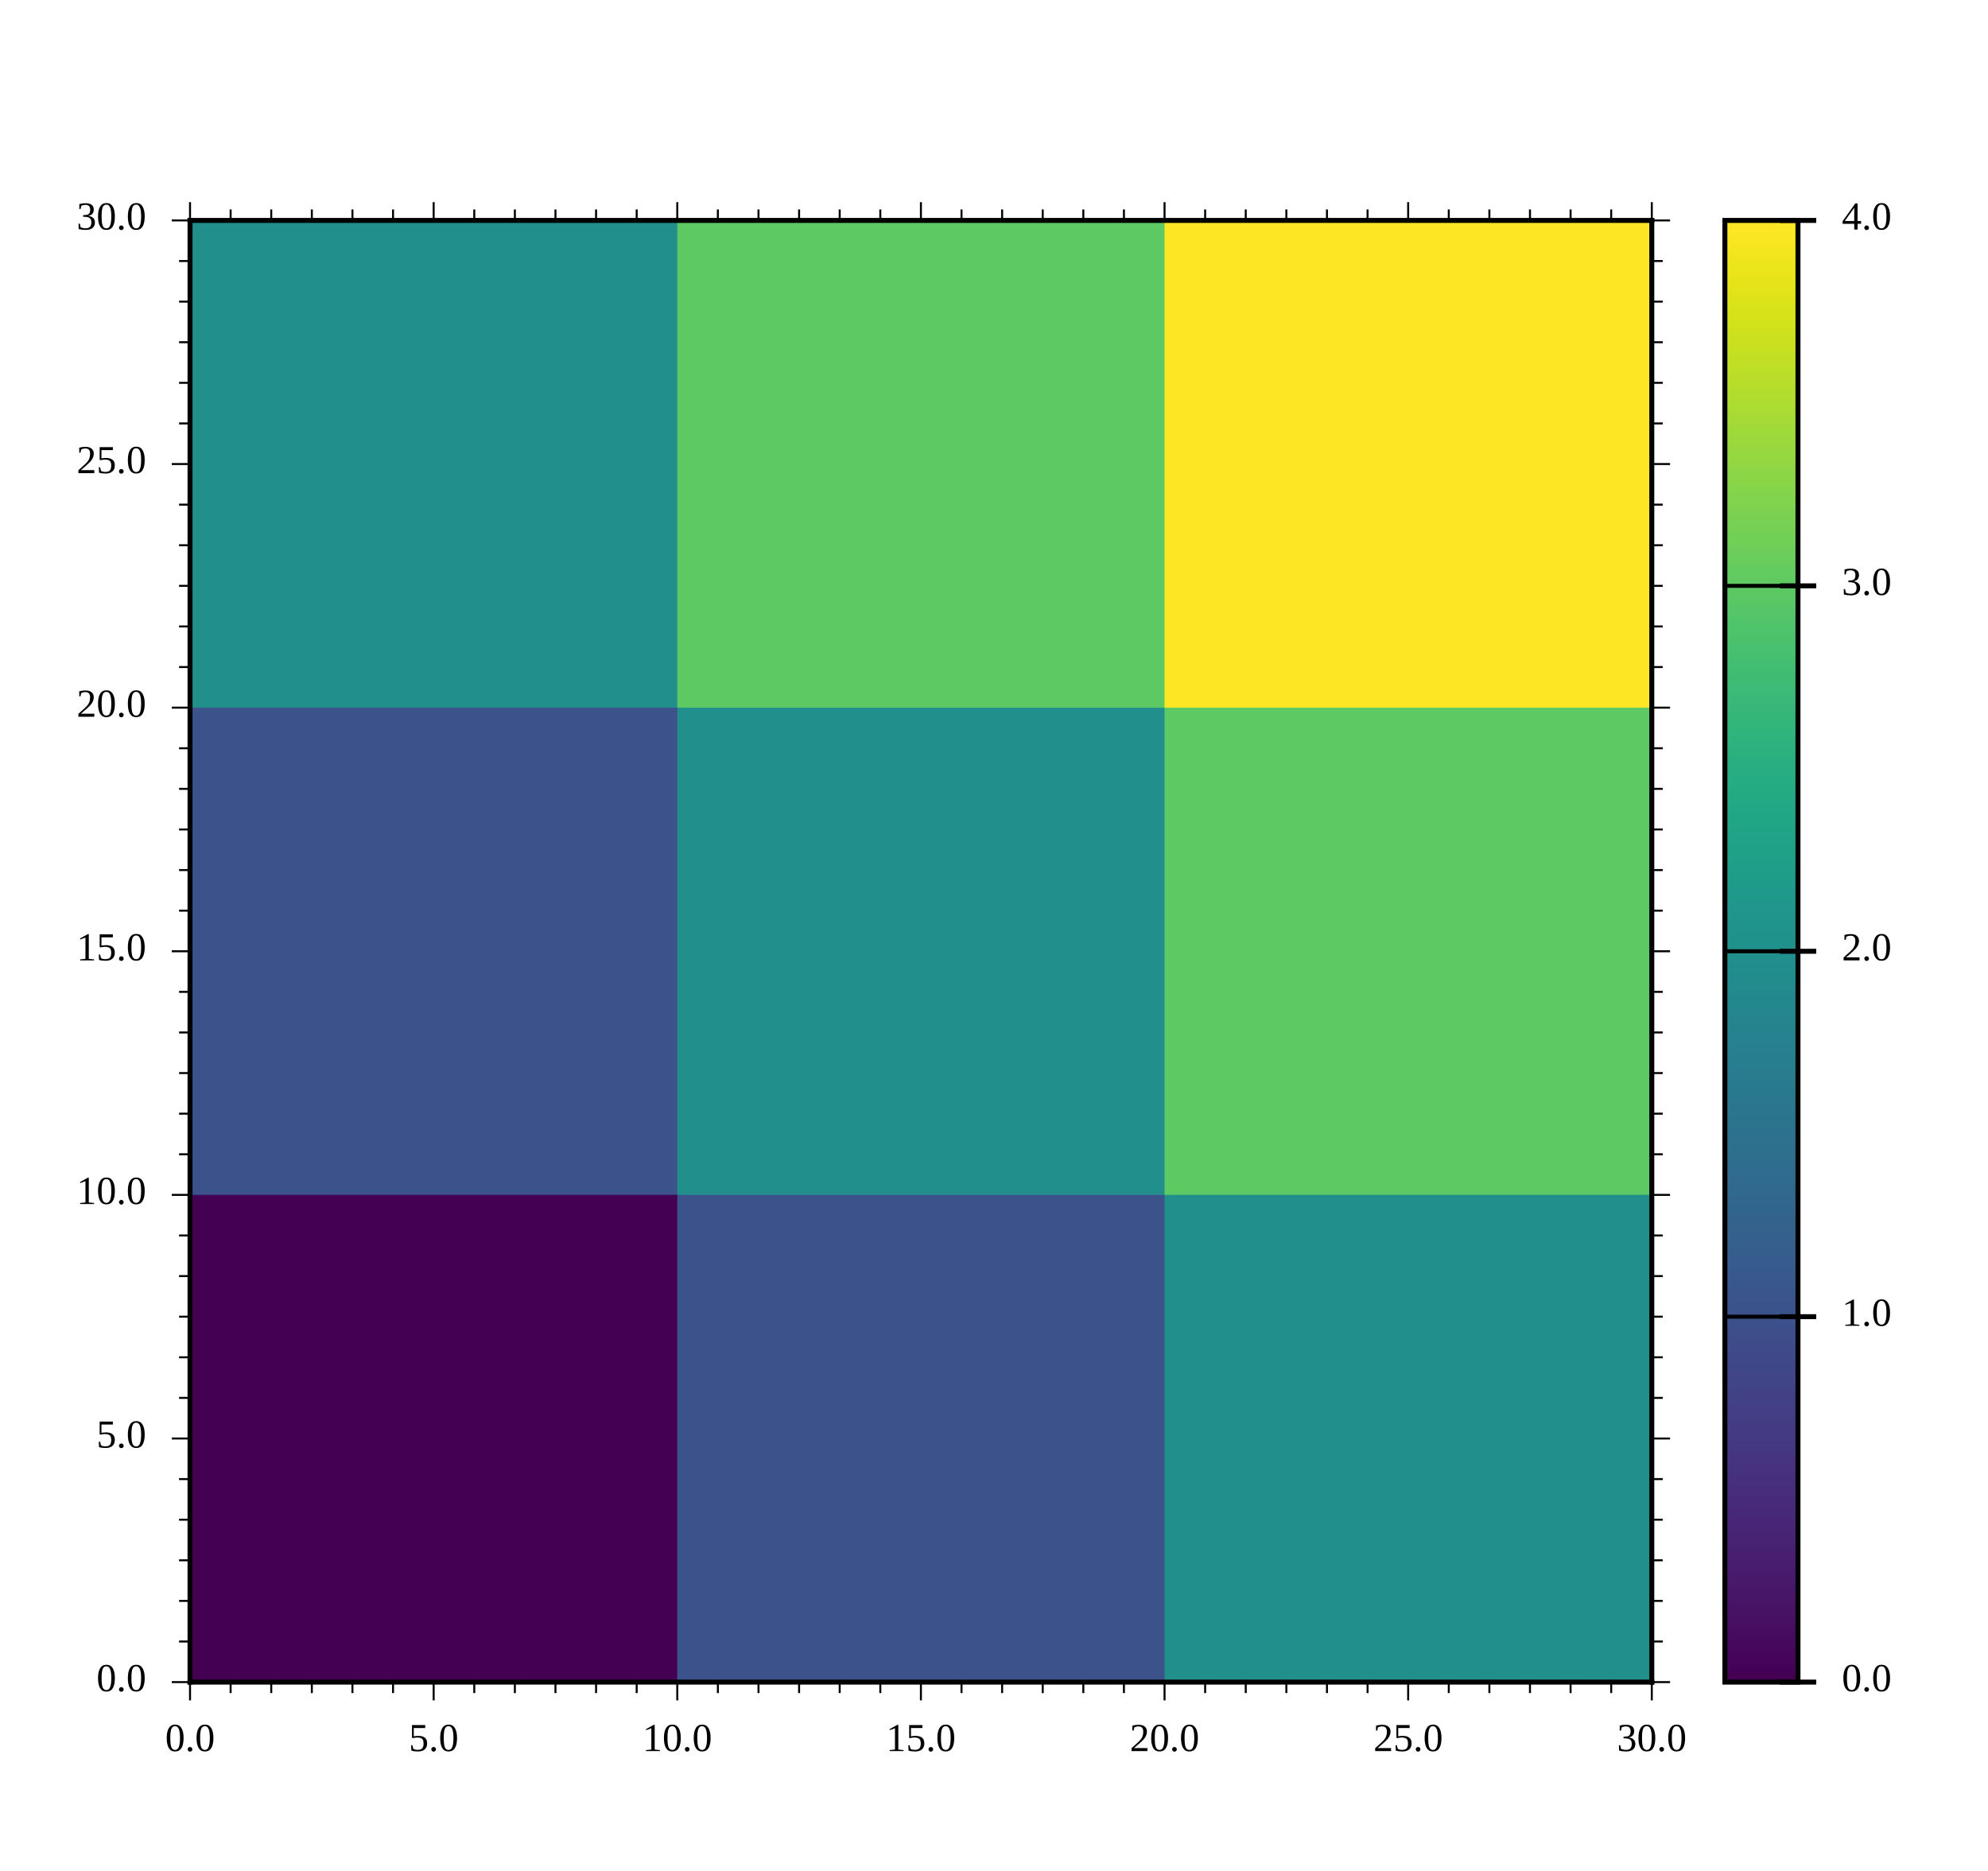
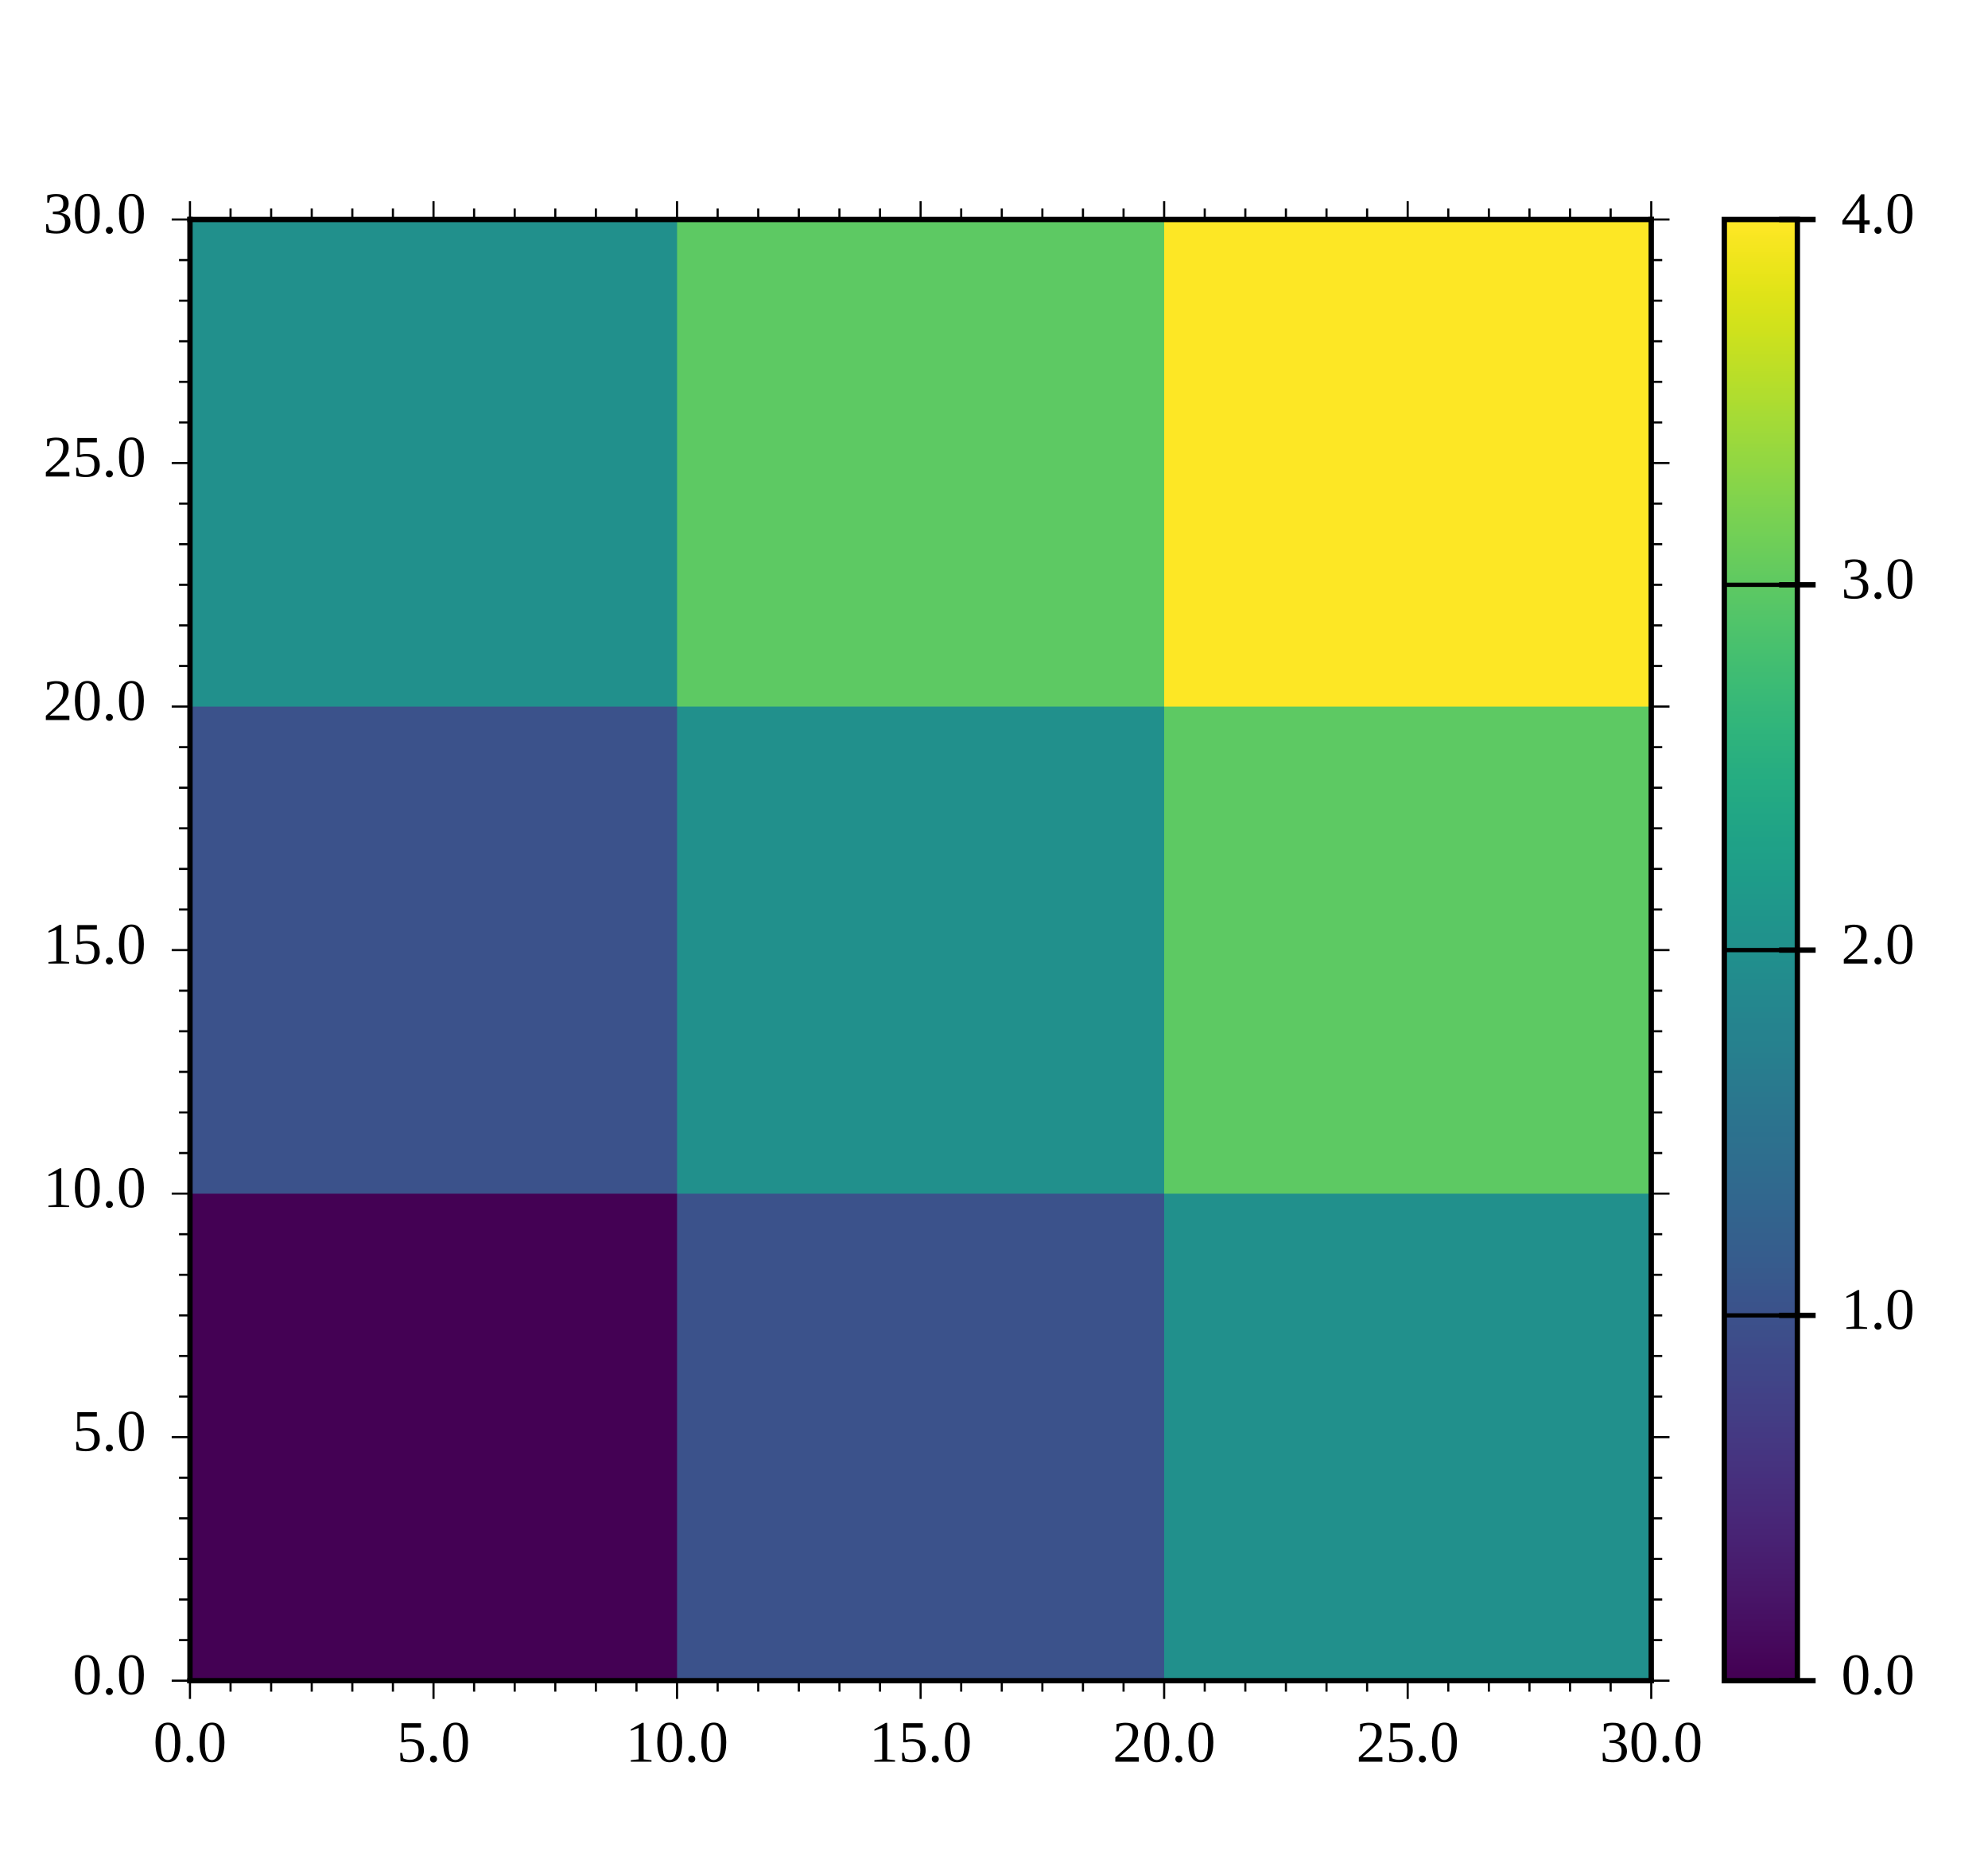
- <svg xmlns="http://www.w3.org/2000/svg" height="376.471" stroke-opacity="1" viewBox="0 0 400 376" font-size="1" width="400" stroke="rgb(0,0,0)" version="1.1">
+ <svg xmlns="http://www.w3.org/2000/svg" height="350" stroke-opacity="1" viewBox="0 0 372 350" font-size="1" width="371.875" stroke="rgb(0,0,0)" version="1.1">
  <defs />
  <g fill-opacity="1.0" stroke-width="0.0" fill="rgb(253,231,37)">
    <defs>
      <clipPath id="myClip1">
-         <path d="M 332.353,338.235 l -0,-294.118 h -294.118 l -0,294.118 Z" />
+         <path d="M 308.984,314.453 l -0,-273.438 h -273.438 l -0,273.438 Z" />
      </clipPath>
    </defs>
    <g clip-path="url(#myClip1)">
-       <path d="M 332.353,191.177 l -0,-147.059 h -147.059 l -0,147.059 Z" />
+       <path d="M 308.984,177.734 l -0,-136.719 h -136.719 l -0,136.719 Z" />
    </g>
  </g>
  <g fill-opacity="1.0" stroke-width="0.0" fill="rgb(93,201,99)">
    <defs>
      <clipPath id="myClip2">
-         <path d="M 332.353,338.235 l -0,-294.118 h -294.118 l -0,294.118 Z" />
+         <path d="M 308.984,314.453 l -0,-273.438 h -273.438 l -0,273.438 Z" />
      </clipPath>
    </defs>
    <g clip-path="url(#myClip2)">
-       <path d="M 234.314,191.177 l -0,-147.059 h -147.059 l -0,147.059 Z" />
+       <path d="M 217.839,177.734 l -0,-136.719 h -136.719 l -0,136.719 Z" />
    </g>
  </g>
  <g fill-opacity="1.0" stroke-width="0.0" fill="rgb(33,144,140)">
    <defs>
      <clipPath id="myClip3">
-         <path d="M 332.353,338.235 l -0,-294.118 h -294.118 l -0,294.118 Z" />
+         <path d="M 308.984,314.453 l -0,-273.438 h -273.438 l -0,273.438 Z" />
      </clipPath>
    </defs>
    <g clip-path="url(#myClip3)">
-       <path d="M 136.274,191.177 l -0,-147.059 h -98.039 l -0,147.059 Z" />
+       <path d="M 126.693,177.734 l -0,-136.719 h -91.146 l -0,136.719 Z" />
    </g>
  </g>
  <g fill-opacity="1.0" stroke-width="0.0" fill="rgb(93,201,99)">
    <defs>
      <clipPath id="myClip4">
-         <path d="M 332.353,338.235 l -0,-294.118 h -294.118 l -0,294.118 Z" />
+         <path d="M 308.984,314.453 l -0,-273.438 h -273.438 l -0,273.438 Z" />
      </clipPath>
    </defs>
    <g clip-path="url(#myClip4)">
-       <path d="M 332.353,289.216 l -0,-147.059 h -147.059 l -0,147.059 Z" />
+       <path d="M 308.984,268.88 l -0,-136.719 h -136.719 l -0,136.719 Z" />
    </g>
  </g>
  <g fill-opacity="1.0" stroke-width="0.0" fill="rgb(33,144,140)">
    <defs>
      <clipPath id="myClip5">
-         <path d="M 332.353,338.235 l -0,-294.118 h -294.118 l -0,294.118 Z" />
+         <path d="M 308.984,314.453 l -0,-273.438 h -273.438 l -0,273.438 Z" />
      </clipPath>
    </defs>
    <g clip-path="url(#myClip5)">
-       <path d="M 234.314,289.216 l -0,-147.059 h -147.059 l -0,147.059 Z" />
+       <path d="M 217.839,268.88 l -0,-136.719 h -136.719 l -0,136.719 Z" />
    </g>
  </g>
  <g fill-opacity="1.0" stroke-width="0.0" fill="rgb(59,82,139)">
    <defs>
      <clipPath id="myClip6">
-         <path d="M 332.353,338.235 l -0,-294.118 h -294.118 l -0,294.118 Z" />
+         <path d="M 308.984,314.453 l -0,-273.438 h -273.438 l -0,273.438 Z" />
      </clipPath>
    </defs>
    <g clip-path="url(#myClip6)">
-       <path d="M 136.274,289.216 l -0,-147.059 h -98.039 l -0,147.059 Z" />
+       <path d="M 126.693,268.88 l -0,-136.719 h -91.146 l -0,136.719 Z" />
    </g>
  </g>
  <g fill-opacity="1.0" stroke-width="0.0" fill="rgb(33,144,140)">
    <defs>
      <clipPath id="myClip7">
-         <path d="M 332.353,338.235 l -0,-294.118 h -294.118 l -0,294.118 Z" />
+         <path d="M 308.984,314.453 l -0,-273.438 h -273.438 l -0,273.438 Z" />
      </clipPath>
    </defs>
    <g clip-path="url(#myClip7)">
-       <path d="M 332.353,338.235 l -0,-98.039 h -147.059 l -0,98.039 Z" />
+       <path d="M 308.984,314.453 l -0,-91.146 h -136.719 l -0,91.146 Z" />
    </g>
  </g>
  <g fill-opacity="1.0" stroke-width="0.0" fill="rgb(59,82,139)">
    <defs>
      <clipPath id="myClip8">
-         <path d="M 332.353,338.235 l -0,-294.118 h -294.118 l -0,294.118 Z" />
+         <path d="M 308.984,314.453 l -0,-273.438 h -273.438 l -0,273.438 Z" />
      </clipPath>
    </defs>
    <g clip-path="url(#myClip8)">
-       <path d="M 234.314,338.235 l -0,-98.039 h -147.059 l -0,98.039 Z" />
+       <path d="M 217.839,314.453 l -0,-91.146 h -136.719 l -0,91.146 Z" />
    </g>
  </g>
  <g fill-opacity="1.0" stroke-width="0.0" fill="rgb(68,1,84)">
    <defs>
      <clipPath id="myClip9">
-         <path d="M 332.353,338.235 l -0,-294.118 h -294.118 l -0,294.118 Z" />
+         <path d="M 308.984,314.453 l -0,-273.438 h -273.438 l -0,273.438 Z" />
      </clipPath>
    </defs>
    <g clip-path="url(#myClip9)">
-       <path d="M 136.274,338.235 l -0,-98.039 h -98.039 l -0,98.039 Z" />
+       <path d="M 126.693,314.453 l -0,-91.146 h -91.146 l -0,91.146 Z" />
    </g>
  </g>
  <g stroke-linecap="square">
-     <path d="M 38.235,338.235 v -294.118 M 332.353,338.235 v -294.118 " />
-   </g>
-   <g stroke-width="0.4">
-     <path d="M 332.353,330.065 h 2.206 M 332.353,321.895 h 2.206 M 332.353,313.726 h 2.206 M 332.353,305.556 h 2.206 M 332.353,297.386 h 2.206 M 332.353,281.046 h 2.206 M 332.353,272.876 h 2.206 M 332.353,264.706 h 2.206 M 332.353,256.536 h 2.206 M 332.353,248.366 h 2.206 M 332.353,232.026 h 2.206 M 332.353,223.856 h 2.206 M 332.353,215.686 h 2.206 M 332.353,207.516 h 2.206 M 332.353,199.346 h 2.206 M 332.353,183.006 h 2.206 M 332.353,174.837 h 2.206 M 332.353,166.667 h 2.206 M 332.353,158.497 h 2.206 M 332.353,150.327 h 2.206 M 332.353,133.987 h 2.206 M 332.353,125.817 h 2.206 M 332.353,117.647 h 2.206 M 332.353,109.477 h 2.206 M 332.353,101.307 h 2.206 M 332.353,84.967 h 2.206 M 332.353,76.797 h 2.206 M 332.353,68.627 h 2.206 M 332.353,60.458 h 2.206 M 332.353,52.288 h 2.206 " />
-   </g>
-   <g stroke-width="0.4">
-     <path d="M 332.353,338.235 h 3.676 M 332.353,289.216 h 3.676 M 332.353,240.196 h 3.676 M 332.353,191.177 h 3.676 M 332.353,142.157 h 3.676 M 332.353,93.137 h 3.676 M 332.353,44.118 h 3.676 " />
-   </g>
-   <g stroke-width="0.4">
-     <path d="M 36.029,330.065 h 2.206 M 36.029,321.895 h 2.206 M 36.029,313.726 h 2.206 M 36.029,305.556 h 2.206 M 36.029,297.386 h 2.206 M 36.029,281.046 h 2.206 M 36.029,272.876 h 2.206 M 36.029,264.706 h 2.206 M 36.029,256.536 h 2.206 M 36.029,248.366 h 2.206 M 36.029,232.026 h 2.206 M 36.029,223.856 h 2.206 M 36.029,215.686 h 2.206 M 36.029,207.516 h 2.206 M 36.029,199.346 h 2.206 M 36.029,183.006 h 2.206 M 36.029,174.837 h 2.206 M 36.029,166.667 h 2.206 M 36.029,158.497 h 2.206 M 36.029,150.327 h 2.206 M 36.029,133.987 h 2.206 M 36.029,125.817 h 2.206 M 36.029,117.647 h 2.206 M 36.029,109.477 h 2.206 M 36.029,101.307 h 2.206 M 36.029,84.967 h 2.206 M 36.029,76.797 h 2.206 M 36.029,68.627 h 2.206 M 36.029,60.458 h 2.206 M 36.029,52.288 h 2.206 " />
-   </g>
-   <g stroke-width="0.4">
-     <path d="M 34.559,338.235 h 3.676 M 34.559,289.216 h 3.676 M 34.559,240.196 h 3.676 M 34.559,191.177 h 3.676 M 34.559,142.157 h 3.676 M 34.559,93.137 h 3.676 M 34.559,44.118 h 3.676 " />
-   </g>
-   <g fill-opacity="1.0" font-size="8.0px" fill="rgb(0,0,0)">
-     <text dominant-baseline="middle" transform="matrix(1,0,0,1,29.4118,44.1176)" stroke="none" text-anchor="end">30.0</text>
-   </g>
-   <g fill-opacity="1.0" font-size="8.0px" fill="rgb(0,0,0)">
-     <text dominant-baseline="middle" transform="matrix(1,0,0,1,29.4118,93.1373)" stroke="none" text-anchor="end">25.0</text>
-   </g>
-   <g fill-opacity="1.0" font-size="8.0px" fill="rgb(0,0,0)">
-     <text dominant-baseline="middle" transform="matrix(1,0,0,1,29.4118,142.1569)" stroke="none" text-anchor="end">20.0</text>
-   </g>
-   <g fill-opacity="1.0" font-size="8.0px" fill="rgb(0,0,0)">
-     <text dominant-baseline="middle" transform="matrix(1,0,0,1,29.4118,191.1765)" stroke="none" text-anchor="end">15.0</text>
-   </g>
-   <g fill-opacity="1.0" font-size="8.0px" fill="rgb(0,0,0)">
-     <text dominant-baseline="middle" transform="matrix(1,0,0,1,29.4118,240.1961)" stroke="none" text-anchor="end">10.0</text>
-   </g>
-   <g fill-opacity="1.0" font-size="8.0px" fill="rgb(0,0,0)">
-     <text dominant-baseline="middle" transform="matrix(1,0,0,1,29.4118,289.2157)" stroke="none" text-anchor="end">5.0</text>
-   </g>
-   <g fill-opacity="1.0" font-size="8.0px" fill="rgb(0,0,0)">
-     <text dominant-baseline="middle" transform="matrix(1,0,0,1,29.4118,338.2353)" stroke="none" text-anchor="end">0.0</text>
+     <path d="M 35.547,314.453 v -273.438 M 308.984,314.453 v -273.438 " />
+   </g>
+   <g stroke-width="0.4">
+     <path d="M 308.984,306.858 h 2.051 M 308.984,299.262 h 2.051 M 308.984,291.667 h 2.051 M 308.984,284.071 h 2.051 M 308.984,276.476 h 2.051 M 308.984,261.285 h 2.051 M 308.984,253.689 h 2.051 M 308.984,246.094 h 2.051 M 308.984,238.498 h 2.051 M 308.984,230.903 h 2.051 M 308.984,215.712 h 2.051 M 308.984,208.116 h 2.051 M 308.984,200.521 h 2.051 M 308.984,192.925 h 2.051 M 308.984,185.33 h 2.051 M 308.984,170.139 h 2.051 M 308.984,162.543 h 2.051 M 308.984,154.948 h 2.051 M 308.984,147.352 h 2.051 M 308.984,139.757 h 2.051 M 308.984,124.566 h 2.051 M 308.984,116.971 h 2.051 M 308.984,109.375 h 2.051 M 308.984,101.779 h 2.051 M 308.984,94.184 h 2.051 M 308.984,78.993 h 2.051 M 308.984,71.398 h 2.051 M 308.984,63.802 h 2.051 M 308.984,56.207 h 2.051 M 308.984,48.611 h 2.051 " />
+   </g>
+   <g stroke-width="0.4">
+     <path d="M 308.984,314.453 h 3.418 M 308.984,268.88 h 3.418 M 308.984,223.307 h 3.418 M 308.984,177.734 h 3.418 M 308.984,132.161 h 3.418 M 308.984,86.588 h 3.418 M 308.984,41.016 h 3.418 " />
+   </g>
+   <g stroke-width="0.4">
+     <path d="M 33.496,306.858 h 2.051 M 33.496,299.262 h 2.051 M 33.496,291.667 h 2.051 M 33.496,284.071 h 2.051 M 33.496,276.476 h 2.051 M 33.496,261.285 h 2.051 M 33.496,253.689 h 2.051 M 33.496,246.094 h 2.051 M 33.496,238.498 h 2.051 M 33.496,230.903 h 2.051 M 33.496,215.712 h 2.051 M 33.496,208.116 h 2.051 M 33.496,200.521 h 2.051 M 33.496,192.925 h 2.051 M 33.496,185.33 h 2.051 M 33.496,170.139 h 2.051 M 33.496,162.543 h 2.051 M 33.496,154.948 h 2.051 M 33.496,147.352 h 2.051 M 33.496,139.757 h 2.051 M 33.496,124.566 h 2.051 M 33.496,116.971 h 2.051 M 33.496,109.375 h 2.051 M 33.496,101.779 h 2.051 M 33.496,94.184 h 2.051 M 33.496,78.993 h 2.051 M 33.496,71.398 h 2.051 M 33.496,63.802 h 2.051 M 33.496,56.207 h 2.051 M 33.496,48.611 h 2.051 " />
+   </g>
+   <g stroke-width="0.4">
+     <path d="M 32.129,314.453 h 3.418 M 32.129,268.88 h 3.418 M 32.129,223.307 h 3.418 M 32.129,177.734 h 3.418 M 32.129,132.161 h 3.418 M 32.129,86.588 h 3.418 M 32.129,41.016 h 3.418 " />
+   </g>
+   <g fill-opacity="1.0" font-size="11.0px" fill="rgb(0,0,0)">
+     <text dominant-baseline="middle" transform="matrix(1,0,0,1,27.3438,41.0156)" stroke="none" text-anchor="end">30.0</text>
+   </g>
+   <g fill-opacity="1.0" font-size="11.0px" fill="rgb(0,0,0)">
+     <text dominant-baseline="middle" transform="matrix(1,0,0,1,27.3438,86.5885)" stroke="none" text-anchor="end">25.0</text>
+   </g>
+   <g fill-opacity="1.0" font-size="11.0px" fill="rgb(0,0,0)">
+     <text dominant-baseline="middle" transform="matrix(1,0,0,1,27.3438,132.1615)" stroke="none" text-anchor="end">20.0</text>
+   </g>
+   <g fill-opacity="1.0" font-size="11.0px" fill="rgb(0,0,0)">
+     <text dominant-baseline="middle" transform="matrix(1,0,0,1,27.3438,177.7344)" stroke="none" text-anchor="end">15.0</text>
+   </g>
+   <g fill-opacity="1.0" font-size="11.0px" fill="rgb(0,0,0)">
+     <text dominant-baseline="middle" transform="matrix(1,0,0,1,27.3438,223.3073)" stroke="none" text-anchor="end">10.0</text>
+   </g>
+   <g fill-opacity="1.0" font-size="11.0px" fill="rgb(0,0,0)">
+     <text dominant-baseline="middle" transform="matrix(1,0,0,1,27.3438,268.8802)" stroke="none" text-anchor="end">5.0</text>
+   </g>
+   <g fill-opacity="1.0" font-size="11.0px" fill="rgb(0,0,0)">
+     <text dominant-baseline="middle" transform="matrix(1,0,0,1,27.3438,314.4531)" stroke="none" text-anchor="end">0.0</text>
  </g>
  <g stroke-linecap="square">
-     <path d="M 38.235,338.235 h 294.118 M 38.235,44.118 h 294.118 " />
-   </g>
-   <g stroke-width="0.4">
-     <path d="M 46.405,44.118 v -2.206 M 54.575,44.118 v -2.206 M 62.745,44.118 v -2.206 M 70.915,44.118 v -2.206 M 79.085,44.118 v -2.206 M 95.425,44.118 v -2.206 M 103.595,44.118 v -2.206 M 111.765,44.118 v -2.206 M 119.935,44.118 v -2.206 M 128.105,44.118 v -2.206 M 144.444,44.118 v -2.206 M 152.614,44.118 v -2.206 M 160.784,44.118 v -2.206 M 168.954,44.118 v -2.206 M 177.124,44.118 v -2.206 M 193.464,44.118 v -2.206 M 201.634,44.118 v -2.206 M 209.804,44.118 v -2.206 M 217.974,44.118 v -2.206 M 226.144,44.118 v -2.206 M 242.484,44.118 v -2.206 M 250.654,44.118 v -2.206 M 258.824,44.118 v -2.206 M 266.993,44.118 v -2.206 M 275.163,44.118 v -2.206 M 291.503,44.118 v -2.206 M 299.673,44.118 v -2.206 M 307.843,44.118 v -2.206 M 316.013,44.118 v -2.206 M 324.183,44.118 v -2.206 " />
-   </g>
-   <g stroke-width="0.4">
-     <path d="M 38.235,44.118 v -3.676 M 87.255,44.118 v -3.676 M 136.274,44.118 v -3.676 M 185.294,44.118 v -3.676 M 234.314,44.118 v -3.676 M 283.333,44.118 v -3.676 M 332.353,44.118 v -3.676 " />
-   </g>
-   <g stroke-width="0.4">
-     <path d="M 46.405,340.441 v -2.206 M 54.575,340.441 v -2.206 M 62.745,340.441 v -2.206 M 70.915,340.441 v -2.206 M 79.085,340.441 v -2.206 M 95.425,340.441 v -2.206 M 103.595,340.441 v -2.206 M 111.765,340.441 v -2.206 M 119.935,340.441 v -2.206 M 128.105,340.441 v -2.206 M 144.444,340.441 v -2.206 M 152.614,340.441 v -2.206 M 160.784,340.441 v -2.206 M 168.954,340.441 v -2.206 M 177.124,340.441 v -2.206 M 193.464,340.441 v -2.206 M 201.634,340.441 v -2.206 M 209.804,340.441 v -2.206 M 217.974,340.441 v -2.206 M 226.144,340.441 v -2.206 M 242.484,340.441 v -2.206 M 250.654,340.441 v -2.206 M 258.824,340.441 v -2.206 M 266.993,340.441 v -2.206 M 275.163,340.441 v -2.206 M 291.503,340.441 v -2.206 M 299.673,340.441 v -2.206 M 307.843,340.441 v -2.206 M 316.013,340.441 v -2.206 M 324.183,340.441 v -2.206 " />
-   </g>
-   <g stroke-width="0.4">
-     <path d="M 38.235,341.912 v -3.676 M 87.255,341.912 v -3.676 M 136.274,341.912 v -3.676 M 185.294,341.912 v -3.676 M 234.314,341.912 v -3.676 M 283.333,341.912 v -3.676 M 332.353,341.912 v -3.676 " />
-   </g>
-   <g fill-opacity="1.0" font-size="8.0px" fill="rgb(0,0,0)">
-     <text dominant-baseline="text-before-edge" transform="matrix(1,0,0,1,332.3529,347.0588)" stroke="none" text-anchor="middle">30.0</text>
-   </g>
-   <g fill-opacity="1.0" font-size="8.0px" fill="rgb(0,0,0)">
-     <text dominant-baseline="text-before-edge" transform="matrix(1,0,0,1,283.3333,347.0588)" stroke="none" text-anchor="middle">25.0</text>
-   </g>
-   <g fill-opacity="1.0" font-size="8.0px" fill="rgb(0,0,0)">
-     <text dominant-baseline="text-before-edge" transform="matrix(1,0,0,1,234.3137,347.0588)" stroke="none" text-anchor="middle">20.0</text>
-   </g>
-   <g fill-opacity="1.0" font-size="8.0px" fill="rgb(0,0,0)">
-     <text dominant-baseline="text-before-edge" transform="matrix(1,0,0,1,185.2941,347.0588)" stroke="none" text-anchor="middle">15.0</text>
-   </g>
-   <g fill-opacity="1.0" font-size="8.0px" fill="rgb(0,0,0)">
-     <text dominant-baseline="text-before-edge" transform="matrix(1,0,0,1,136.2745,347.0588)" stroke="none" text-anchor="middle">10.0</text>
-   </g>
-   <g fill-opacity="1.0" font-size="8.0px" fill="rgb(0,0,0)">
-     <text dominant-baseline="text-before-edge" transform="matrix(1,0,0,1,87.2549,347.0588)" stroke="none" text-anchor="middle">5.0</text>
-   </g>
-   <g fill-opacity="1.0" font-size="8.0px" fill="rgb(0,0,0)">
-     <text dominant-baseline="text-before-edge" transform="matrix(1,0,0,1,38.2353,347.0588)" stroke="none" text-anchor="middle">0.0</text>
-   </g>
-   <g fill-opacity="1.0" font-size="8.0px" fill="rgb(0,0,0)">
-     <text dominant-baseline="middle" transform="matrix(1,0,0,1,370.5882,44.1176)" stroke="none" text-anchor="start">4.0</text>
-   </g>
-   <g fill-opacity="1.0" font-size="8.0px" fill="rgb(0,0,0)">
-     <text dominant-baseline="middle" transform="matrix(1,0,0,1,370.5882,117.6471)" stroke="none" text-anchor="start">3.0</text>
-   </g>
-   <g fill-opacity="1.0" font-size="8.0px" fill="rgb(0,0,0)">
-     <text dominant-baseline="middle" transform="matrix(1,0,0,1,370.5882,191.1765)" stroke="none" text-anchor="start">2.0</text>
-   </g>
-   <g fill-opacity="1.0" font-size="8.0px" fill="rgb(0,0,0)">
-     <text dominant-baseline="middle" transform="matrix(1,0,0,1,370.5882,264.7059)" stroke="none" text-anchor="start">1.0</text>
-   </g>
-   <g fill-opacity="1.0" font-size="8.0px" fill="rgb(0,0,0)">
-     <text dominant-baseline="middle" transform="matrix(1,0,0,1,370.5882,338.2353)" stroke="none" text-anchor="start">0.0</text>
+     <path d="M 35.547,314.453 h 273.438 M 35.547,41.016 h 273.438 " />
+   </g>
+   <g stroke-width="0.4">
+     <path d="M 43.142,41.016 v -2.051 M 50.738,41.016 v -2.051 M 58.333,41.016 v -2.051 M 65.929,41.016 v -2.051 M 73.524,41.016 v -2.051 M 88.715,41.016 v -2.051 M 96.311,41.016 v -2.051 M 103.906,41.016 v -2.051 M 111.502,41.016 v -2.051 M 119.097,41.016 v -2.051 M 134.288,41.016 v -2.051 M 141.884,41.016 v -2.051 M 149.479,41.016 v -2.051 M 157.075,41.016 v -2.051 M 164.67,41.016 v -2.051 M 179.861,41.016 v -2.051 M 187.457,41.016 v -2.051 M 195.052,41.016 v -2.051 M 202.648,41.016 v -2.051 M 210.243,41.016 v -2.051 M 225.434,41.016 v -2.051 M 233.03,41.016 v -2.051 M 240.625,41.016 v -2.051 M 248.22,41.016 v -2.051 M 255.816,41.016 v -2.051 M 271.007,41.016 v -2.051 M 278.602,41.016 v -2.051 M 286.198,41.016 v -2.051 M 293.793,41.016 v -2.051 M 301.389,41.016 v -2.051 " />
+   </g>
+   <g stroke-width="0.4">
+     <path d="M 35.547,41.016 v -3.418 M 81.12,41.016 v -3.418 M 126.693,41.016 v -3.418 M 172.266,41.016 v -3.418 M 217.839,41.016 v -3.418 M 263.411,41.016 v -3.418 M 308.984,41.016 v -3.418 " />
+   </g>
+   <g stroke-width="0.4">
+     <path d="M 43.142,316.504 v -2.051 M 50.738,316.504 v -2.051 M 58.333,316.504 v -2.051 M 65.929,316.504 v -2.051 M 73.524,316.504 v -2.051 M 88.715,316.504 v -2.051 M 96.311,316.504 v -2.051 M 103.906,316.504 v -2.051 M 111.502,316.504 v -2.051 M 119.097,316.504 v -2.051 M 134.288,316.504 v -2.051 M 141.884,316.504 v -2.051 M 149.479,316.504 v -2.051 M 157.075,316.504 v -2.051 M 164.67,316.504 v -2.051 M 179.861,316.504 v -2.051 M 187.457,316.504 v -2.051 M 195.052,316.504 v -2.051 M 202.648,316.504 v -2.051 M 210.243,316.504 v -2.051 M 225.434,316.504 v -2.051 M 233.03,316.504 v -2.051 M 240.625,316.504 v -2.051 M 248.22,316.504 v -2.051 M 255.816,316.504 v -2.051 M 271.007,316.504 v -2.051 M 278.602,316.504 v -2.051 M 286.198,316.504 v -2.051 M 293.793,316.504 v -2.051 M 301.389,316.504 v -2.051 " />
+   </g>
+   <g stroke-width="0.4">
+     <path d="M 35.547,317.871 v -3.418 M 81.12,317.871 v -3.418 M 126.693,317.871 v -3.418 M 172.266,317.871 v -3.418 M 217.839,317.871 v -3.418 M 263.411,317.871 v -3.418 M 308.984,317.871 v -3.418 " />
+   </g>
+   <g fill-opacity="1.0" font-size="11.0px" fill="rgb(0,0,0)">
+     <text dominant-baseline="text-before-edge" transform="matrix(1,0,0,1,308.9844,322.6562)" stroke="none" text-anchor="middle">30.0</text>
+   </g>
+   <g fill-opacity="1.0" font-size="11.0px" fill="rgb(0,0,0)">
+     <text dominant-baseline="text-before-edge" transform="matrix(1,0,0,1,263.4115,322.6562)" stroke="none" text-anchor="middle">25.0</text>
+   </g>
+   <g fill-opacity="1.0" font-size="11.0px" fill="rgb(0,0,0)">
+     <text dominant-baseline="text-before-edge" transform="matrix(1,0,0,1,217.8385,322.6562)" stroke="none" text-anchor="middle">20.0</text>
+   </g>
+   <g fill-opacity="1.0" font-size="11.0px" fill="rgb(0,0,0)">
+     <text dominant-baseline="text-before-edge" transform="matrix(1,0,0,1,172.2656,322.6562)" stroke="none" text-anchor="middle">15.0</text>
+   </g>
+   <g fill-opacity="1.0" font-size="11.0px" fill="rgb(0,0,0)">
+     <text dominant-baseline="text-before-edge" transform="matrix(1,0,0,1,126.6927,322.6562)" stroke="none" text-anchor="middle">10.0</text>
+   </g>
+   <g fill-opacity="1.0" font-size="11.0px" fill="rgb(0,0,0)">
+     <text dominant-baseline="text-before-edge" transform="matrix(1,0,0,1,81.1198,322.6562)" stroke="none" text-anchor="middle">5.0</text>
+   </g>
+   <g fill-opacity="1.0" font-size="11.0px" fill="rgb(0,0,0)">
+     <text dominant-baseline="text-before-edge" transform="matrix(1,0,0,1,35.5469,322.6562)" stroke="none" text-anchor="middle">0.0</text>
+   </g>
+   <g fill-opacity="1.0" font-size="11.0px" fill="rgb(0,0,0)">
+     <text dominant-baseline="middle" transform="matrix(1,0,0,1,344.5312,41.0156)" stroke="none" text-anchor="start">4.0</text>
+   </g>
+   <g fill-opacity="1.0" font-size="11.0px" fill="rgb(0,0,0)">
+     <text dominant-baseline="middle" transform="matrix(1,0,0,1,344.5312,109.375)" stroke="none" text-anchor="start">3.0</text>
+   </g>
+   <g fill-opacity="1.0" font-size="11.0px" fill="rgb(0,0,0)">
+     <text dominant-baseline="middle" transform="matrix(1,0,0,1,344.5312,177.7344)" stroke="none" text-anchor="start">2.0</text>
+   </g>
+   <g fill-opacity="1.0" font-size="11.0px" fill="rgb(0,0,0)">
+     <text dominant-baseline="middle" transform="matrix(1,0,0,1,344.5312,246.0938)" stroke="none" text-anchor="start">1.0</text>
+   </g>
+   <g fill-opacity="1.0" font-size="11.0px" fill="rgb(0,0,0)">
+     <text dominant-baseline="middle" transform="matrix(1,0,0,1,344.5312,314.4531)" stroke="none" text-anchor="start">0.0</text>
  </g>
  <defs>
-     <linearGradient x2="0.5" y1="0" gradientUnits="userSpaceOnUse" spreadMethod="pad" gradientTransform="matrix(-0,-294.1176,-14.7059,-0,354.4118,191.1765)" id="gradient76" y2="0" x1="-0.5">
+     <linearGradient x2="0.5" y1="0" gradientUnits="userSpaceOnUse" spreadMethod="pad" gradientTransform="matrix(-0,-273.4375,-13.6719,-0,329.4922,177.7344)" id="gradient76" y2="0" x1="-0.5">
      <stop stop-opacity="1" offset="0" stop-color="rgb(68,1,84)" />
      <stop stop-opacity="1" offset="0.004" stop-color="rgb(68,2,86)" />
      <stop stop-opacity="1" offset="0.008" stop-color="rgb(69,4,87)" />
      <stop stop-opacity="1" offset="0.012" stop-color="rgb(69,5,89)" />
      <stop stop-opacity="1" offset="0.016" stop-color="rgb(70,7,90)" />
      <stop stop-opacity="1" offset="0.02" stop-color="rgb(70,8,92)" />
      <stop stop-opacity="1" offset="0.024" stop-color="rgb(70,10,93)" />
      <stop stop-opacity="1" offset="0.028" stop-color="rgb(70,11,94)" />
      <stop stop-opacity="1" offset="0.031" stop-color="rgb(71,13,96)" />
      <stop stop-opacity="1" offset="0.035" stop-color="rgb(71,14,97)" />
      <stop stop-opacity="1" offset="0.039" stop-color="rgb(71,16,99)" />
      <stop stop-opacity="1" offset="0.043" stop-color="rgb(71,17,100)" />
      <stop stop-opacity="1" offset="0.047" stop-color="rgb(71,19,101)" />
      <stop stop-opacity="1" offset="0.051" stop-color="rgb(72,20,103)" />
      <stop stop-opacity="1" offset="0.055" stop-color="rgb(72,22,104)" />
      <stop stop-opacity="1" offset="0.059" stop-color="rgb(72,23,105)" />
      <stop stop-opacity="1" offset="0.063" stop-color="rgb(72,24,106)" />
      <stop stop-opacity="1" offset="0.067" stop-color="rgb(72,26,108)" />
      <stop stop-opacity="1" offset="0.071" stop-color="rgb(72,27,109)" />
      <stop stop-opacity="1" offset="0.074" stop-color="rgb(72,28,110)" />
      <stop stop-opacity="1" offset="0.078" stop-color="rgb(72,29,111)" />
      <stop stop-opacity="1" offset="0.082" stop-color="rgb(72,31,112)" />
      <stop stop-opacity="1" offset="0.086" stop-color="rgb(72,32,113)" />
      <stop stop-opacity="1" offset="0.09" stop-color="rgb(72,33,115)" />
      <stop stop-opacity="1" offset="0.094" stop-color="rgb(72,35,116)" />
      <stop stop-opacity="1" offset="0.098" stop-color="rgb(72,36,117)" />
      <stop stop-opacity="1" offset="0.102" stop-color="rgb(72,37,118)" />
      <stop stop-opacity="1" offset="0.106" stop-color="rgb(72,38,119)" />
      <stop stop-opacity="1" offset="0.11" stop-color="rgb(72,40,120)" />
      <stop stop-opacity="1" offset="0.114" stop-color="rgb(72,41,121)" />
      <stop stop-opacity="1" offset="0.118" stop-color="rgb(71,42,122)" />
      <stop stop-opacity="1" offset="0.122" stop-color="rgb(71,44,122)" />
      <stop stop-opacity="1" offset="0.126" stop-color="rgb(71,45,123)" />
      <stop stop-opacity="1" offset="0.129" stop-color="rgb(71,46,124)" />
      <stop stop-opacity="1" offset="0.133" stop-color="rgb(71,47,125)" />
      <stop stop-opacity="1" offset="0.137" stop-color="rgb(70,48,126)" />
      <stop stop-opacity="1" offset="0.141" stop-color="rgb(70,50,126)" />
      <stop stop-opacity="1" offset="0.145" stop-color="rgb(70,51,127)" />
      <stop stop-opacity="1" offset="0.149" stop-color="rgb(70,52,128)" />
      <stop stop-opacity="1" offset="0.153" stop-color="rgb(69,53,129)" />
      <stop stop-opacity="1" offset="0.157" stop-color="rgb(69,55,129)" />
      <stop stop-opacity="1" offset="0.161" stop-color="rgb(69,56,130)" />
      <stop stop-opacity="1" offset="0.165" stop-color="rgb(68,57,131)" />
      <stop stop-opacity="1" offset="0.169" stop-color="rgb(68,58,131)" />
      <stop stop-opacity="1" offset="0.172" stop-color="rgb(68,59,132)" />
      <stop stop-opacity="1" offset="0.176" stop-color="rgb(67,61,132)" />
      <stop stop-opacity="1" offset="0.18" stop-color="rgb(67,62,133)" />
      <stop stop-opacity="1" offset="0.184" stop-color="rgb(66,63,133)" />
      <stop stop-opacity="1" offset="0.188" stop-color="rgb(66,64,134)" />
      <stop stop-opacity="1" offset="0.192" stop-color="rgb(66,65,134)" />
      <stop stop-opacity="1" offset="0.196" stop-color="rgb(65,66,135)" />
      <stop stop-opacity="1" offset="0.2" stop-color="rgb(65,68,135)" />
      <stop stop-opacity="1" offset="0.204" stop-color="rgb(64,69,136)" />
      <stop stop-opacity="1" offset="0.208" stop-color="rgb(64,70,136)" />
      <stop stop-opacity="1" offset="0.212" stop-color="rgb(63,71,136)" />
      <stop stop-opacity="1" offset="0.216" stop-color="rgb(63,72,137)" />
      <stop stop-opacity="1" offset="0.22" stop-color="rgb(62,73,137)" />
      <stop stop-opacity="1" offset="0.224" stop-color="rgb(62,74,137)" />
      <stop stop-opacity="1" offset="0.228" stop-color="rgb(62,76,138)" />
      <stop stop-opacity="1" offset="0.231" stop-color="rgb(61,77,138)" />
      <stop stop-opacity="1" offset="0.235" stop-color="rgb(61,78,138)" />
      <stop stop-opacity="1" offset="0.239" stop-color="rgb(60,79,138)" />
      <stop stop-opacity="1" offset="0.243" stop-color="rgb(60,80,139)" />
      <stop stop-opacity="1" offset="0.247" stop-color="rgb(59,81,139)" />
      <stop stop-opacity="1" offset="0.251" stop-color="rgb(59,82,139)" />
      <stop stop-opacity="1" offset="0.255" stop-color="rgb(58,83,139)" />
      <stop stop-opacity="1" offset="0.259" stop-color="rgb(58,84,140)" />
      <stop stop-opacity="1" offset="0.263" stop-color="rgb(57,85,140)" />
      <stop stop-opacity="1" offset="0.267" stop-color="rgb(57,86,140)" />
      <stop stop-opacity="1" offset="0.271" stop-color="rgb(56,88,140)" />
      <stop stop-opacity="1" offset="0.275" stop-color="rgb(56,89,140)" />
      <stop stop-opacity="1" offset="0.278" stop-color="rgb(55,90,140)" />
      <stop stop-opacity="1" offset="0.282" stop-color="rgb(55,91,141)" />
      <stop stop-opacity="1" offset="0.286" stop-color="rgb(54,92,141)" />
      <stop stop-opacity="1" offset="0.29" stop-color="rgb(54,93,141)" />
      <stop stop-opacity="1" offset="0.294" stop-color="rgb(53,94,141)" />
      <stop stop-opacity="1" offset="0.298" stop-color="rgb(53,95,141)" />
      <stop stop-opacity="1" offset="0.302" stop-color="rgb(52,96,141)" />
      <stop stop-opacity="1" offset="0.306" stop-color="rgb(52,97,141)" />
      <stop stop-opacity="1" offset="0.31" stop-color="rgb(51,98,141)" />
      <stop stop-opacity="1" offset="0.314" stop-color="rgb(51,99,141)" />
      <stop stop-opacity="1" offset="0.318" stop-color="rgb(50,100,142)" />
      <stop stop-opacity="1" offset="0.322" stop-color="rgb(50,101,142)" />
      <stop stop-opacity="1" offset="0.326" stop-color="rgb(49,102,142)" />
      <stop stop-opacity="1" offset="0.329" stop-color="rgb(49,103,142)" />
      <stop stop-opacity="1" offset="0.333" stop-color="rgb(49,104,142)" />
      <stop stop-opacity="1" offset="0.337" stop-color="rgb(48,105,142)" />
      <stop stop-opacity="1" offset="0.341" stop-color="rgb(48,106,142)" />
      <stop stop-opacity="1" offset="0.345" stop-color="rgb(47,107,142)" />
      <stop stop-opacity="1" offset="0.349" stop-color="rgb(47,108,142)" />
      <stop stop-opacity="1" offset="0.353" stop-color="rgb(46,109,142)" />
      <stop stop-opacity="1" offset="0.357" stop-color="rgb(46,110,142)" />
      <stop stop-opacity="1" offset="0.361" stop-color="rgb(46,111,142)" />
      <stop stop-opacity="1" offset="0.365" stop-color="rgb(45,112,142)" />
      <stop stop-opacity="1" offset="0.369" stop-color="rgb(45,113,142)" />
      <stop stop-opacity="1" offset="0.372" stop-color="rgb(44,113,142)" />
      <stop stop-opacity="1" offset="0.377" stop-color="rgb(44,114,142)" />
      <stop stop-opacity="1" offset="0.38" stop-color="rgb(44,115,142)" />
      <stop stop-opacity="1" offset="0.384" stop-color="rgb(43,116,142)" />
      <stop stop-opacity="1" offset="0.388" stop-color="rgb(43,117,142)" />
      <stop stop-opacity="1" offset="0.392" stop-color="rgb(42,118,142)" />
      <stop stop-opacity="1" offset="0.396" stop-color="rgb(42,119,142)" />
      <stop stop-opacity="1" offset="0.4" stop-color="rgb(42,120,142)" />
      <stop stop-opacity="1" offset="0.404" stop-color="rgb(41,121,142)" />
      <stop stop-opacity="1" offset="0.408" stop-color="rgb(41,122,142)" />
      <stop stop-opacity="1" offset="0.412" stop-color="rgb(41,123,142)" />
      <stop stop-opacity="1" offset="0.416" stop-color="rgb(40,124,142)" />
      <stop stop-opacity="1" offset="0.42" stop-color="rgb(40,125,142)" />
      <stop stop-opacity="1" offset="0.423" stop-color="rgb(39,126,142)" />
      <stop stop-opacity="1" offset="0.427" stop-color="rgb(39,127,142)" />
      <stop stop-opacity="1" offset="0.431" stop-color="rgb(39,128,142)" />
      <stop stop-opacity="1" offset="0.435" stop-color="rgb(38,129,142)" />
      <stop stop-opacity="1" offset="0.439" stop-color="rgb(38,130,142)" />
      <stop stop-opacity="1" offset="0.443" stop-color="rgb(38,130,142)" />
      <stop stop-opacity="1" offset="0.447" stop-color="rgb(37,131,142)" />
      <stop stop-opacity="1" offset="0.451" stop-color="rgb(37,132,142)" />
      <stop stop-opacity="1" offset="0.455" stop-color="rgb(37,133,142)" />
      <stop stop-opacity="1" offset="0.459" stop-color="rgb(36,134,142)" />
      <stop stop-opacity="1" offset="0.463" stop-color="rgb(36,135,142)" />
      <stop stop-opacity="1" offset="0.467" stop-color="rgb(35,136,142)" />
      <stop stop-opacity="1" offset="0.471" stop-color="rgb(35,137,142)" />
      <stop stop-opacity="1" offset="0.474" stop-color="rgb(35,138,141)" />
      <stop stop-opacity="1" offset="0.478" stop-color="rgb(34,139,141)" />
      <stop stop-opacity="1" offset="0.482" stop-color="rgb(34,140,141)" />
      <stop stop-opacity="1" offset="0.486" stop-color="rgb(34,141,141)" />
      <stop stop-opacity="1" offset="0.49" stop-color="rgb(33,142,141)" />
      <stop stop-opacity="1" offset="0.494" stop-color="rgb(33,143,141)" />
      <stop stop-opacity="1" offset="0.498" stop-color="rgb(33,144,141)" />
      <stop stop-opacity="1" offset="0.502" stop-color="rgb(33,145,140)" />
      <stop stop-opacity="1" offset="0.506" stop-color="rgb(32,146,140)" />
      <stop stop-opacity="1" offset="0.51" stop-color="rgb(32,146,140)" />
      <stop stop-opacity="1" offset="0.514" stop-color="rgb(32,147,140)" />
      <stop stop-opacity="1" offset="0.518" stop-color="rgb(31,148,140)" />
      <stop stop-opacity="1" offset="0.522" stop-color="rgb(31,149,139)" />
      <stop stop-opacity="1" offset="0.525" stop-color="rgb(31,150,139)" />
      <stop stop-opacity="1" offset="0.529" stop-color="rgb(31,151,139)" />
      <stop stop-opacity="1" offset="0.533" stop-color="rgb(31,152,139)" />
      <stop stop-opacity="1" offset="0.537" stop-color="rgb(31,153,138)" />
      <stop stop-opacity="1" offset="0.541" stop-color="rgb(31,154,138)" />
      <stop stop-opacity="1" offset="0.545" stop-color="rgb(30,155,138)" />
      <stop stop-opacity="1" offset="0.549" stop-color="rgb(30,156,137)" />
      <stop stop-opacity="1" offset="0.553" stop-color="rgb(30,157,137)" />
      <stop stop-opacity="1" offset="0.557" stop-color="rgb(31,158,137)" />
      <stop stop-opacity="1" offset="0.561" stop-color="rgb(31,159,136)" />
      <stop stop-opacity="1" offset="0.565" stop-color="rgb(31,160,136)" />
      <stop stop-opacity="1" offset="0.569" stop-color="rgb(31,161,136)" />
      <stop stop-opacity="1" offset="0.573" stop-color="rgb(31,161,135)" />
      <stop stop-opacity="1" offset="0.577" stop-color="rgb(31,162,135)" />
      <stop stop-opacity="1" offset="0.58" stop-color="rgb(32,163,134)" />
      <stop stop-opacity="1" offset="0.584" stop-color="rgb(32,164,134)" />
      <stop stop-opacity="1" offset="0.588" stop-color="rgb(33,165,133)" />
      <stop stop-opacity="1" offset="0.592" stop-color="rgb(33,166,133)" />
      <stop stop-opacity="1" offset="0.596" stop-color="rgb(34,167,133)" />
      <stop stop-opacity="1" offset="0.6" stop-color="rgb(34,168,132)" />
      <stop stop-opacity="1" offset="0.604" stop-color="rgb(35,169,131)" />
      <stop stop-opacity="1" offset="0.608" stop-color="rgb(36,170,131)" />
      <stop stop-opacity="1" offset="0.612" stop-color="rgb(37,171,130)" />
      <stop stop-opacity="1" offset="0.616" stop-color="rgb(37,172,130)" />
      <stop stop-opacity="1" offset="0.62" stop-color="rgb(38,173,129)" />
      <stop stop-opacity="1" offset="0.624" stop-color="rgb(39,173,129)" />
      <stop stop-opacity="1" offset="0.627" stop-color="rgb(40,174,128)" />
      <stop stop-opacity="1" offset="0.631" stop-color="rgb(41,175,127)" />
      <stop stop-opacity="1" offset="0.635" stop-color="rgb(42,176,127)" />
      <stop stop-opacity="1" offset="0.639" stop-color="rgb(44,177,126)" />
      <stop stop-opacity="1" offset="0.643" stop-color="rgb(45,178,125)" />
      <stop stop-opacity="1" offset="0.647" stop-color="rgb(46,179,124)" />
      <stop stop-opacity="1" offset="0.651" stop-color="rgb(47,180,124)" />
      <stop stop-opacity="1" offset="0.655" stop-color="rgb(49,181,123)" />
      <stop stop-opacity="1" offset="0.659" stop-color="rgb(50,182,122)" />
      <stop stop-opacity="1" offset="0.663" stop-color="rgb(52,182,121)" />
      <stop stop-opacity="1" offset="0.667" stop-color="rgb(53,183,121)" />
      <stop stop-opacity="1" offset="0.671" stop-color="rgb(55,184,120)" />
      <stop stop-opacity="1" offset="0.674" stop-color="rgb(56,185,119)" />
      <stop stop-opacity="1" offset="0.678" stop-color="rgb(58,186,118)" />
      <stop stop-opacity="1" offset="0.682" stop-color="rgb(59,187,117)" />
      <stop stop-opacity="1" offset="0.686" stop-color="rgb(61,188,116)" />
      <stop stop-opacity="1" offset="0.69" stop-color="rgb(63,188,115)" />
      <stop stop-opacity="1" offset="0.694" stop-color="rgb(64,189,114)" />
      <stop stop-opacity="1" offset="0.698" stop-color="rgb(66,190,113)" />
      <stop stop-opacity="1" offset="0.702" stop-color="rgb(68,191,112)" />
      <stop stop-opacity="1" offset="0.706" stop-color="rgb(70,192,111)" />
      <stop stop-opacity="1" offset="0.71" stop-color="rgb(72,193,110)" />
      <stop stop-opacity="1" offset="0.714" stop-color="rgb(74,193,109)" />
      <stop stop-opacity="1" offset="0.718" stop-color="rgb(76,194,108)" />
      <stop stop-opacity="1" offset="0.722" stop-color="rgb(78,195,107)" />
      <stop stop-opacity="1" offset="0.726" stop-color="rgb(80,196,106)" />
      <stop stop-opacity="1" offset="0.729" stop-color="rgb(82,197,105)" />
      <stop stop-opacity="1" offset="0.733" stop-color="rgb(84,197,104)" />
      <stop stop-opacity="1" offset="0.737" stop-color="rgb(86,198,103)" />
      <stop stop-opacity="1" offset="0.741" stop-color="rgb(88,199,101)" />
      <stop stop-opacity="1" offset="0.745" stop-color="rgb(90,200,100)" />
      <stop stop-opacity="1" offset="0.749" stop-color="rgb(92,200,99)" />
      <stop stop-opacity="1" offset="0.753" stop-color="rgb(94,201,98)" />
      <stop stop-opacity="1" offset="0.757" stop-color="rgb(96,202,96)" />
      <stop stop-opacity="1" offset="0.761" stop-color="rgb(99,203,95)" />
      <stop stop-opacity="1" offset="0.765" stop-color="rgb(101,203,94)" />
      <stop stop-opacity="1" offset="0.769" stop-color="rgb(103,204,92)" />
      <stop stop-opacity="1" offset="0.772" stop-color="rgb(105,205,91)" />
      <stop stop-opacity="1" offset="0.776" stop-color="rgb(108,205,90)" />
      <stop stop-opacity="1" offset="0.78" stop-color="rgb(110,206,88)" />
      <stop stop-opacity="1" offset="0.784" stop-color="rgb(112,207,87)" />
      <stop stop-opacity="1" offset="0.788" stop-color="rgb(115,208,86)" />
      <stop stop-opacity="1" offset="0.792" stop-color="rgb(117,208,84)" />
      <stop stop-opacity="1" offset="0.796" stop-color="rgb(119,209,83)" />
      <stop stop-opacity="1" offset="0.8" stop-color="rgb(122,209,81)" />
      <stop stop-opacity="1" offset="0.804" stop-color="rgb(124,210,80)" />
      <stop stop-opacity="1" offset="0.808" stop-color="rgb(127,211,78)" />
      <stop stop-opacity="1" offset="0.812" stop-color="rgb(129,211,77)" />
      <stop stop-opacity="1" offset="0.816" stop-color="rgb(132,212,75)" />
      <stop stop-opacity="1" offset="0.82" stop-color="rgb(134,213,73)" />
      <stop stop-opacity="1" offset="0.824" stop-color="rgb(137,213,72)" />
      <stop stop-opacity="1" offset="0.828" stop-color="rgb(139,214,70)" />
      <stop stop-opacity="1" offset="0.831" stop-color="rgb(142,214,69)" />
      <stop stop-opacity="1" offset="0.835" stop-color="rgb(144,215,67)" />
      <stop stop-opacity="1" offset="0.839" stop-color="rgb(147,215,65)" />
      <stop stop-opacity="1" offset="0.843" stop-color="rgb(149,216,64)" />
      <stop stop-opacity="1" offset="0.847" stop-color="rgb(152,216,62)" />
      <stop stop-opacity="1" offset="0.851" stop-color="rgb(155,217,60)" />
      <stop stop-opacity="1" offset="0.855" stop-color="rgb(157,217,59)" />
      <stop stop-opacity="1" offset="0.859" stop-color="rgb(160,218,57)" />
      <stop stop-opacity="1" offset="0.863" stop-color="rgb(162,218,55)" />
      <stop stop-opacity="1" offset="0.867" stop-color="rgb(165,219,54)" />
      <stop stop-opacity="1" offset="0.871" stop-color="rgb(168,219,52)" />
      <stop stop-opacity="1" offset="0.875" stop-color="rgb(170,220,50)" />
      <stop stop-opacity="1" offset="0.878" stop-color="rgb(173,220,48)" />
      <stop stop-opacity="1" offset="0.882" stop-color="rgb(176,221,47)" />
      <stop stop-opacity="1" offset="0.886" stop-color="rgb(178,221,45)" />
      <stop stop-opacity="1" offset="0.89" stop-color="rgb(181,222,43)" />
      <stop stop-opacity="1" offset="0.894" stop-color="rgb(184,222,41)" />
      <stop stop-opacity="1" offset="0.898" stop-color="rgb(186,222,40)" />
      <stop stop-opacity="1" offset="0.902" stop-color="rgb(189,223,38)" />
      <stop stop-opacity="1" offset="0.906" stop-color="rgb(192,223,37)" />
      <stop stop-opacity="1" offset="0.91" stop-color="rgb(194,223,35)" />
      <stop stop-opacity="1" offset="0.914" stop-color="rgb(197,224,33)" />
      <stop stop-opacity="1" offset="0.918" stop-color="rgb(200,224,32)" />
      <stop stop-opacity="1" offset="0.922" stop-color="rgb(202,225,31)" />
      <stop stop-opacity="1" offset="0.925" stop-color="rgb(205,225,29)" />
      <stop stop-opacity="1" offset="0.929" stop-color="rgb(208,225,28)" />
      <stop stop-opacity="1" offset="0.933" stop-color="rgb(210,226,27)" />
      <stop stop-opacity="1" offset="0.937" stop-color="rgb(213,226,26)" />
      <stop stop-opacity="1" offset="0.941" stop-color="rgb(216,226,25)" />
      <stop stop-opacity="1" offset="0.945" stop-color="rgb(218,227,25)" />
      <stop stop-opacity="1" offset="0.949" stop-color="rgb(221,227,24)" />
      <stop stop-opacity="1" offset="0.953" stop-color="rgb(223,227,24)" />
      <stop stop-opacity="1" offset="0.957" stop-color="rgb(226,228,24)" />
      <stop stop-opacity="1" offset="0.961" stop-color="rgb(229,228,25)" />
      <stop stop-opacity="1" offset="0.965" stop-color="rgb(231,228,25)" />
      <stop stop-opacity="1" offset="0.969" stop-color="rgb(234,229,26)" />
      <stop stop-opacity="1" offset="0.973" stop-color="rgb(236,229,27)" />
      <stop stop-opacity="1" offset="0.977" stop-color="rgb(239,229,28)" />
      <stop stop-opacity="1" offset="0.98" stop-color="rgb(241,229,29)" />
      <stop stop-opacity="1" offset="0.984" stop-color="rgb(244,230,30)" />
      <stop stop-opacity="1" offset="0.988" stop-color="rgb(246,230,32)" />
      <stop stop-opacity="1" offset="0.992" stop-color="rgb(248,230,33)" />
      <stop stop-opacity="1" offset="0.996" stop-color="rgb(251,231,35)" />
      <stop stop-opacity="1" offset="1" stop-color="rgb(253,231,37)" />
    </linearGradient>
  </defs>
  <g fill-opacity="1" stroke-width="0.0" fill="url(#gradient76)">
-     <path d="M 361.765,44.118 l -14.706,0 v 294.118 l 14.706,0 Z" />
+     <path d="M 336.328,41.016 l -13.672,0 v 273.438 l 13.672,0 Z" />
  </g>
  <g stroke-width="0.8">
-     <path d="M 361.765,338.235 h -14.706 M 361.765,264.706 h -14.706 M 361.765,191.177 h -14.706 M 361.765,117.647 h -14.706 M 361.765,44.118 h -14.706 " />
+     <path d="M 336.328,314.453 h -13.672 M 336.328,246.094 h -13.672 M 336.328,177.734 h -13.672 M 336.328,109.375 h -13.672 M 336.328,41.016 h -13.672 " />
  </g>
  <g>
-     <path d="M 365.441,44.118 h -7.353 " />
+     <path d="M 339.746,41.016 h -6.836 " />
  </g>
  <g>
-     <path d="M 365.441,117.647 h -7.353 " />
+     <path d="M 339.746,109.375 h -6.836 " />
  </g>
  <g>
-     <path d="M 365.441,191.177 h -7.353 " />
+     <path d="M 339.746,177.734 h -6.836 " />
  </g>
  <g>
-     <path d="M 365.441,264.706 h -7.353 " />
+     <path d="M 339.746,246.094 h -6.836 " />
  </g>
  <g>
-     <path d="M 365.441,338.235 h -7.353 " />
+     <path d="M 339.746,314.453 h -6.836 " />
  </g>
  <g fill-opacity="0.0" fill="rgb(0,0,0)">
-     <path d="M 361.765,44.118 l -14.706,0 v 294.118 l 14.706,0 Z" />
-   </g>
-   <g fill-opacity="1.0" font-size="11.0px" fill="rgb(0,0,0)">
-     <text dominant-baseline="text-after-edge" transform="matrix(1,0,0,1,185.2941,29.4118)" stroke="none" text-anchor="middle" />
+     <path d="M 336.328,41.016 l -13.672,0 v 273.438 l 13.672,0 Z" />
+   </g>
+   <g fill-opacity="1.0" font-size="11.0px" fill="rgb(0,0,0)">
+     <text dominant-baseline="text-after-edge" transform="matrix(1,0,0,1,172.2656,27.3438)" stroke="none" text-anchor="middle" />
  </g>
</svg>
